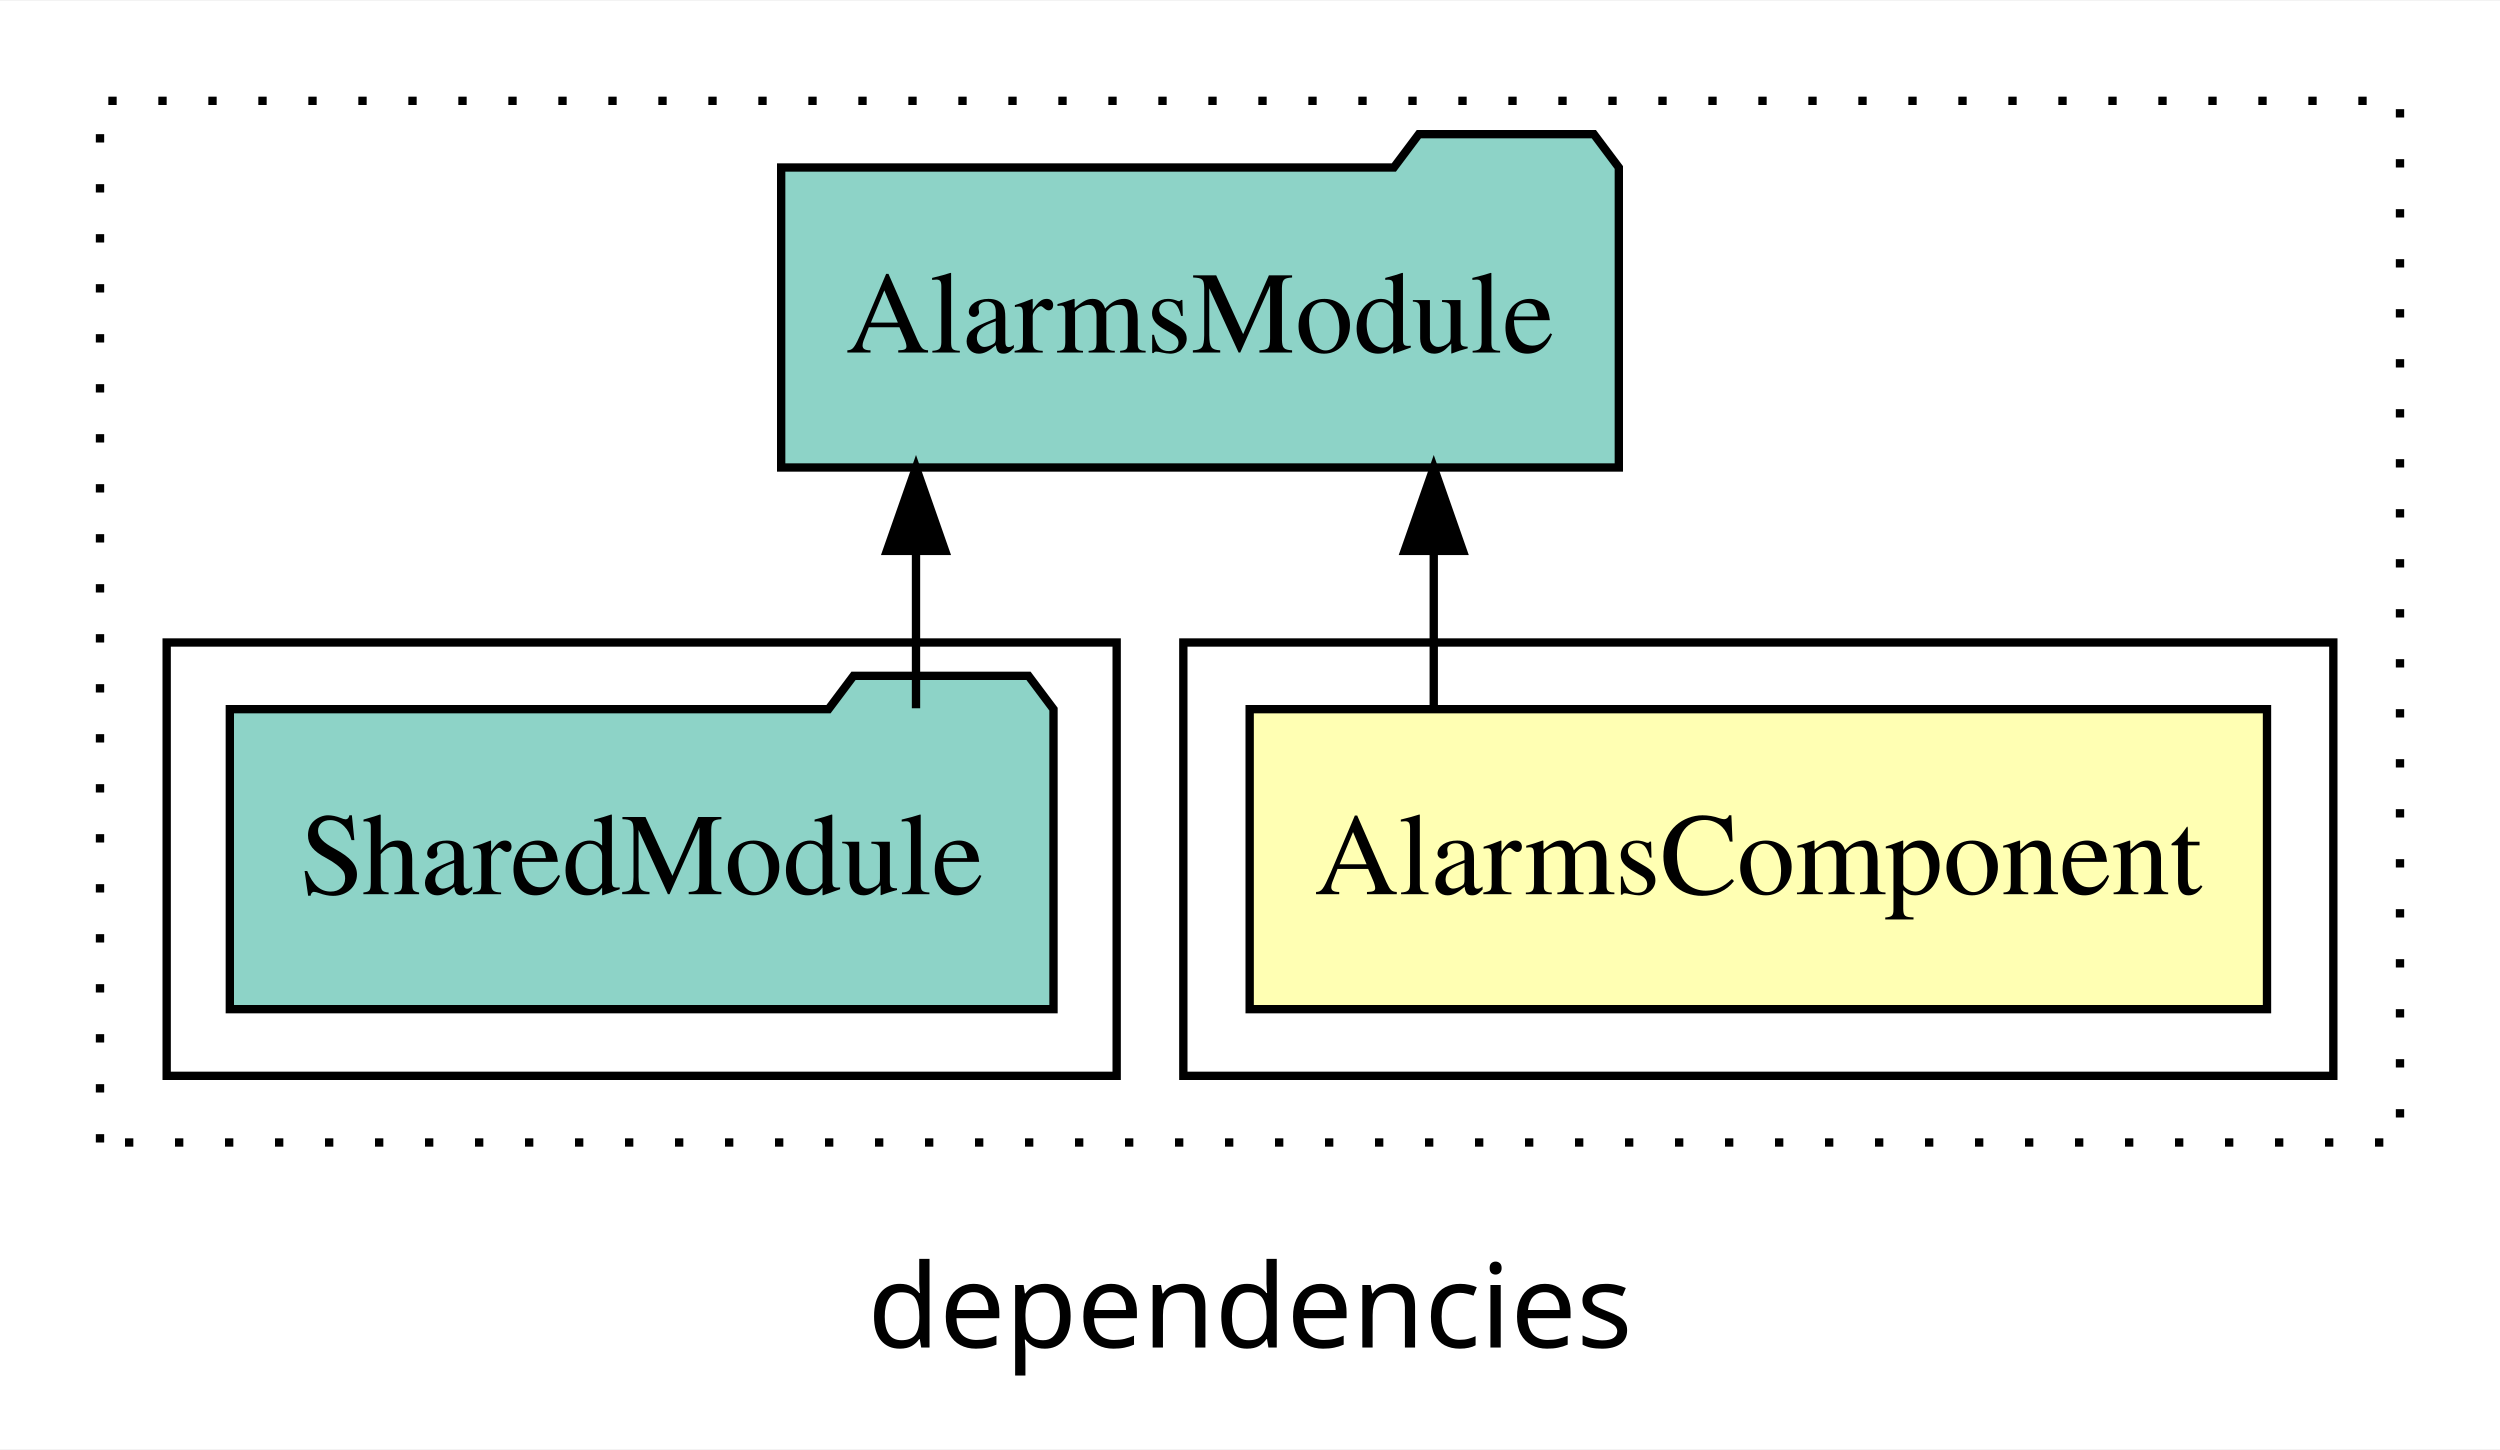
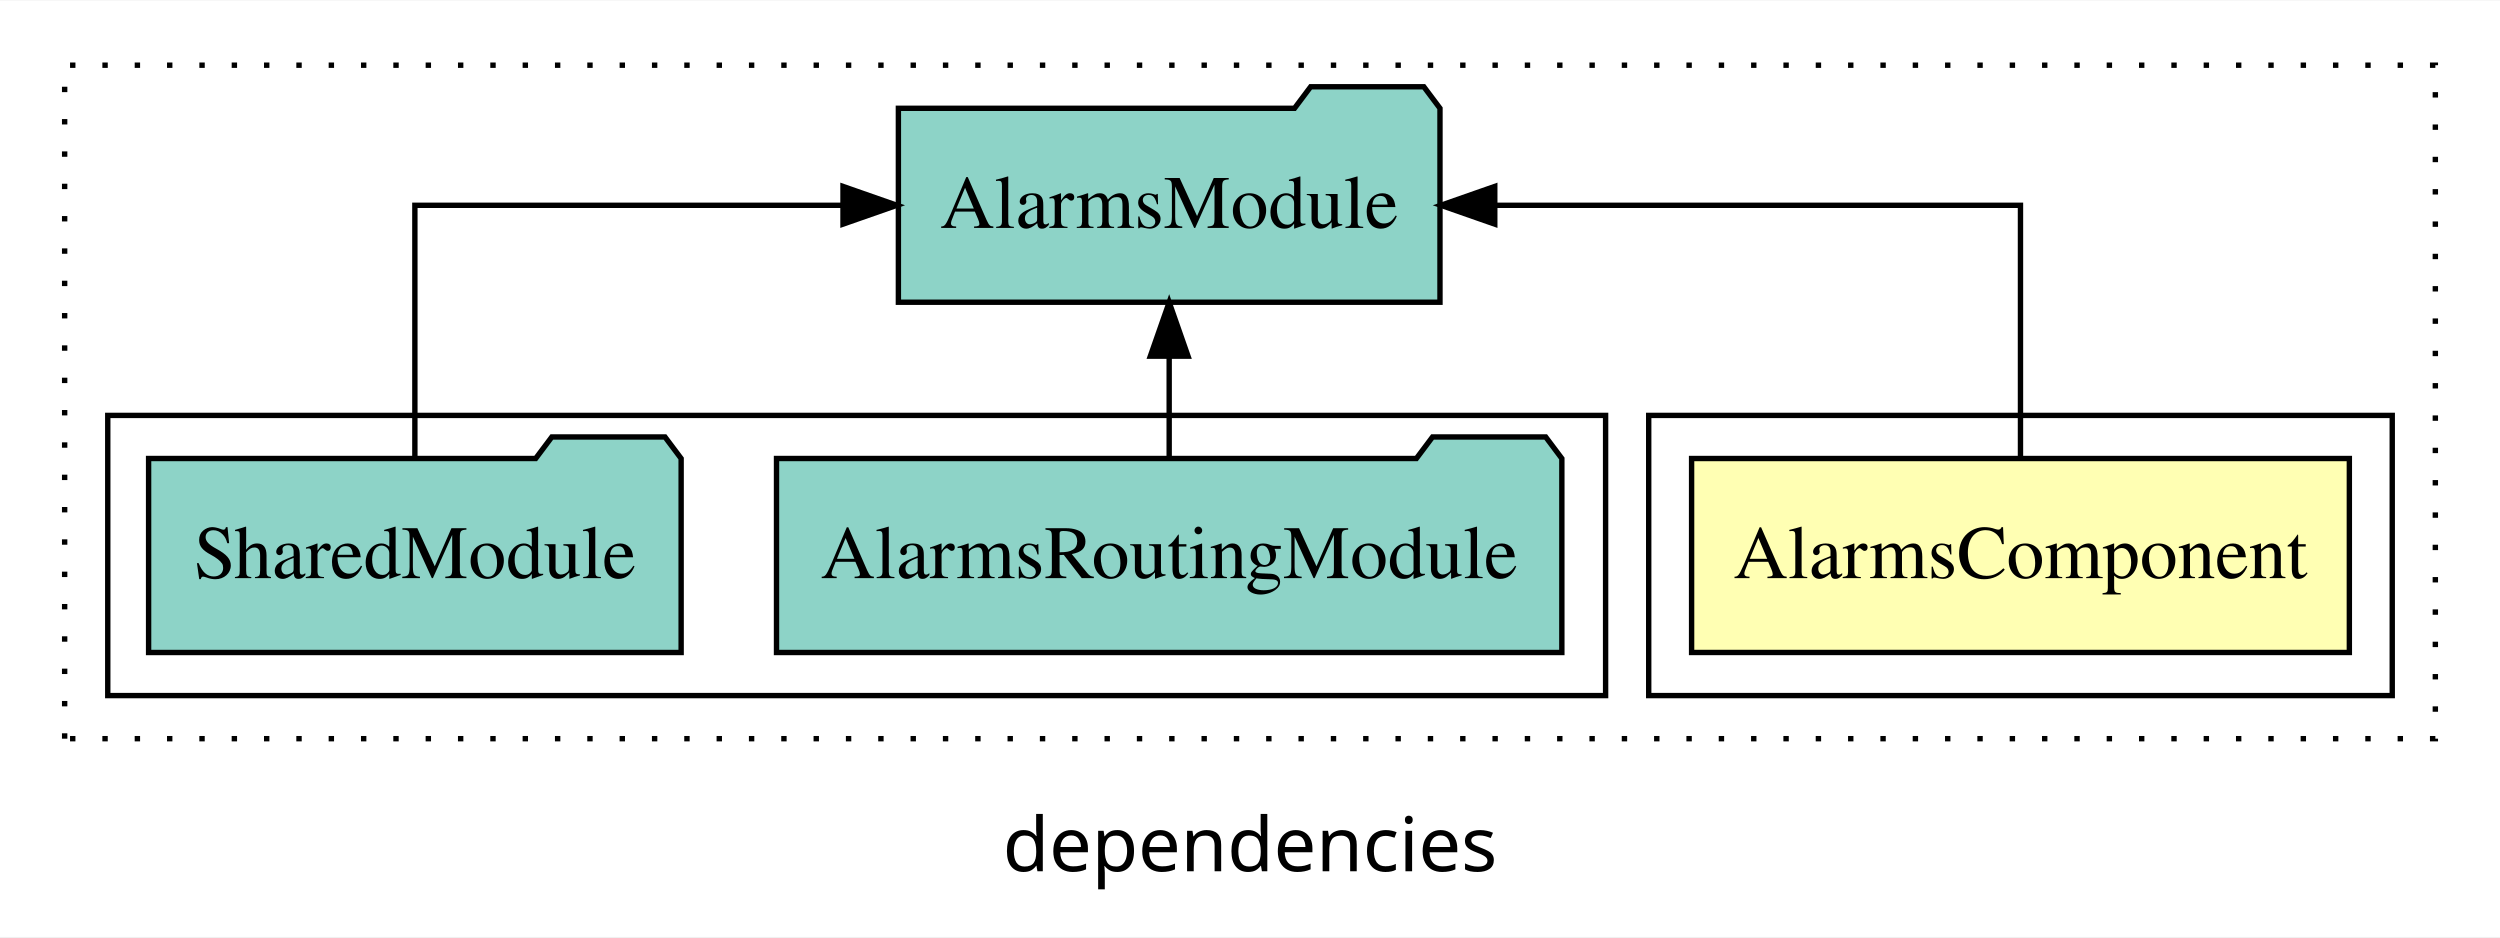
- <svg xmlns="http://www.w3.org/2000/svg" width="300pt" height="174pt" viewBox="0.00 0.00 300.00 173.80">
+ <svg xmlns="http://www.w3.org/2000/svg" width="464pt" height="174pt" viewBox="0.00 0.00 464.00 173.80">
  <g id="graph0" class="graph" transform="scale(1 1) rotate(0) translate(4 169.8)">
-     <polygon fill="white" stroke="transparent" points="-4,4 -4,-169.8 296,-169.8 296,4 -4,4" />
-     <text text-anchor="middle" x="146" y="-8.2" font-family="sans-serif" font-size="14.00">dependencies</text>
+     <polygon fill="white" stroke="transparent" points="-4,4 -4,-169.8 460,-169.8 460,4 -4,4" />
+     <text text-anchor="middle" x="228" y="-8.2" font-family="sans-serif" font-size="14.00">dependencies</text>
    <g id="clust1" class="cluster">
-       <polygon fill="none" stroke="black" stroke-dasharray="1,5" points="8,-32.8 8,-157.8 284,-157.8 284,-32.8 8,-32.8" />
+       <polygon fill="none" stroke="black" stroke-dasharray="1,5" points="8,-32.8 8,-157.8 448,-157.8 448,-32.8 8,-32.8" />
    </g>
    <g id="clust2" class="cluster">
-       <polygon fill="none" stroke="black" points="138,-40.8 138,-92.8 276,-92.8 276,-40.8 138,-40.8" />
+       <polygon fill="none" stroke="black" points="302,-40.8 302,-92.8 440,-92.8 440,-40.8 302,-40.8" />
    </g>
    <g id="clust4" class="cluster">
-       <polygon fill="none" stroke="black" points="16,-40.8 16,-92.8 130,-92.8 130,-40.8 16,-40.8" />
+       <polygon fill="none" stroke="black" points="16,-40.8 16,-92.8 294,-92.8 294,-40.8 16,-40.8" />
    </g>
    <g id="node1" class="node">
-       <polygon fill="#ffffb3" stroke="black" points="268.04,-84.8 145.96,-84.8 145.96,-48.8 268.04,-48.8 268.04,-84.8" />
-       <text text-anchor="middle" x="207" y="-62.6" font-family="Times,serif" font-size="14.00">AlarmsComponent</text>
+       <polygon fill="#ffffb3" stroke="black" points="432.04,-84.8 309.96,-84.8 309.96,-48.8 432.04,-48.8 432.04,-84.8" />
+       <text text-anchor="middle" x="371" y="-62.6" font-family="Times,serif" font-size="14.00">AlarmsComponent</text>
    </g>
    <g id="node2" class="node">
-       <polygon fill="#8dd3c7" stroke="black" points="190.26,-149.8 187.26,-153.8 166.26,-153.8 163.26,-149.8 89.74,-149.8 89.74,-113.8 190.26,-113.8 190.26,-149.8" />
-       <text text-anchor="middle" x="140" y="-127.6" font-family="Times,serif" font-size="14.00">AlarmsModule</text>
+       <polygon fill="#8dd3c7" stroke="black" points="263.26,-149.8 260.26,-153.8 239.26,-153.8 236.26,-149.8 162.74,-149.8 162.74,-113.8 263.26,-113.8 263.26,-149.8" />
+       <text text-anchor="middle" x="213" y="-127.6" font-family="Times,serif" font-size="14.00">AlarmsModule</text>
    </g>
    <g id="edge1" class="edge">
-       <path fill="none" stroke="black" d="M168.05,-84.91C168.05,-84.91 168.05,-103.79 168.05,-103.79" />
-       <polygon fill="black" stroke="black" points="164.55,-103.79 168.05,-113.79 171.55,-103.79 164.55,-103.79" />
+       <path fill="none" stroke="black" d="M371,-84.91C371,-104.14 371,-131.8 371,-131.8 371,-131.8 273.43,-131.8 273.43,-131.8" />
+       <polygon fill="black" stroke="black" points="273.43,-128.3 263.43,-131.8 273.43,-135.3 273.43,-128.3" />
    </g>
    <g id="node3" class="node">
+       <polygon fill="#8dd3c7" stroke="black" points="285.88,-84.8 282.88,-88.8 261.88,-88.8 258.88,-84.8 140.12,-84.8 140.12,-48.8 285.88,-48.8 285.88,-84.8" />
+       <text text-anchor="middle" x="213" y="-62.6" font-family="Times,serif" font-size="14.00">AlarmsRoutingModule</text>
+     </g>
+     <g id="edge2" class="edge">
+       <path fill="none" stroke="black" d="M213,-84.91C213,-84.91 213,-103.79 213,-103.79" />
+       <polygon fill="black" stroke="black" points="209.5,-103.79 213,-113.79 216.5,-103.79 209.5,-103.79" />
+     </g>
+     <g id="node4" class="node">
      <polygon fill="#8dd3c7" stroke="black" points="122.42,-84.8 119.42,-88.8 98.42,-88.8 95.42,-84.8 23.58,-84.8 23.58,-48.8 122.42,-48.8 122.42,-84.8" />
      <text text-anchor="middle" x="73" y="-62.6" font-family="Times,serif" font-size="14.00">SharedModule</text>
    </g>
-     <g id="edge2" class="edge">
-       <path fill="none" stroke="black" d="M105.92,-84.91C105.92,-84.91 105.92,-103.79 105.92,-103.79" />
-       <polygon fill="black" stroke="black" points="102.42,-103.79 105.92,-113.79 109.42,-103.79 102.42,-103.79" />
+     <g id="edge3" class="edge">
+       <path fill="none" stroke="black" d="M73,-84.91C73,-104.14 73,-131.8 73,-131.8 73,-131.8 152.46,-131.8 152.46,-131.8" />
+       <polygon fill="black" stroke="black" points="152.46,-135.3 162.46,-131.8 152.46,-128.3 152.46,-135.3" />
    </g>
  </g>
</svg>
